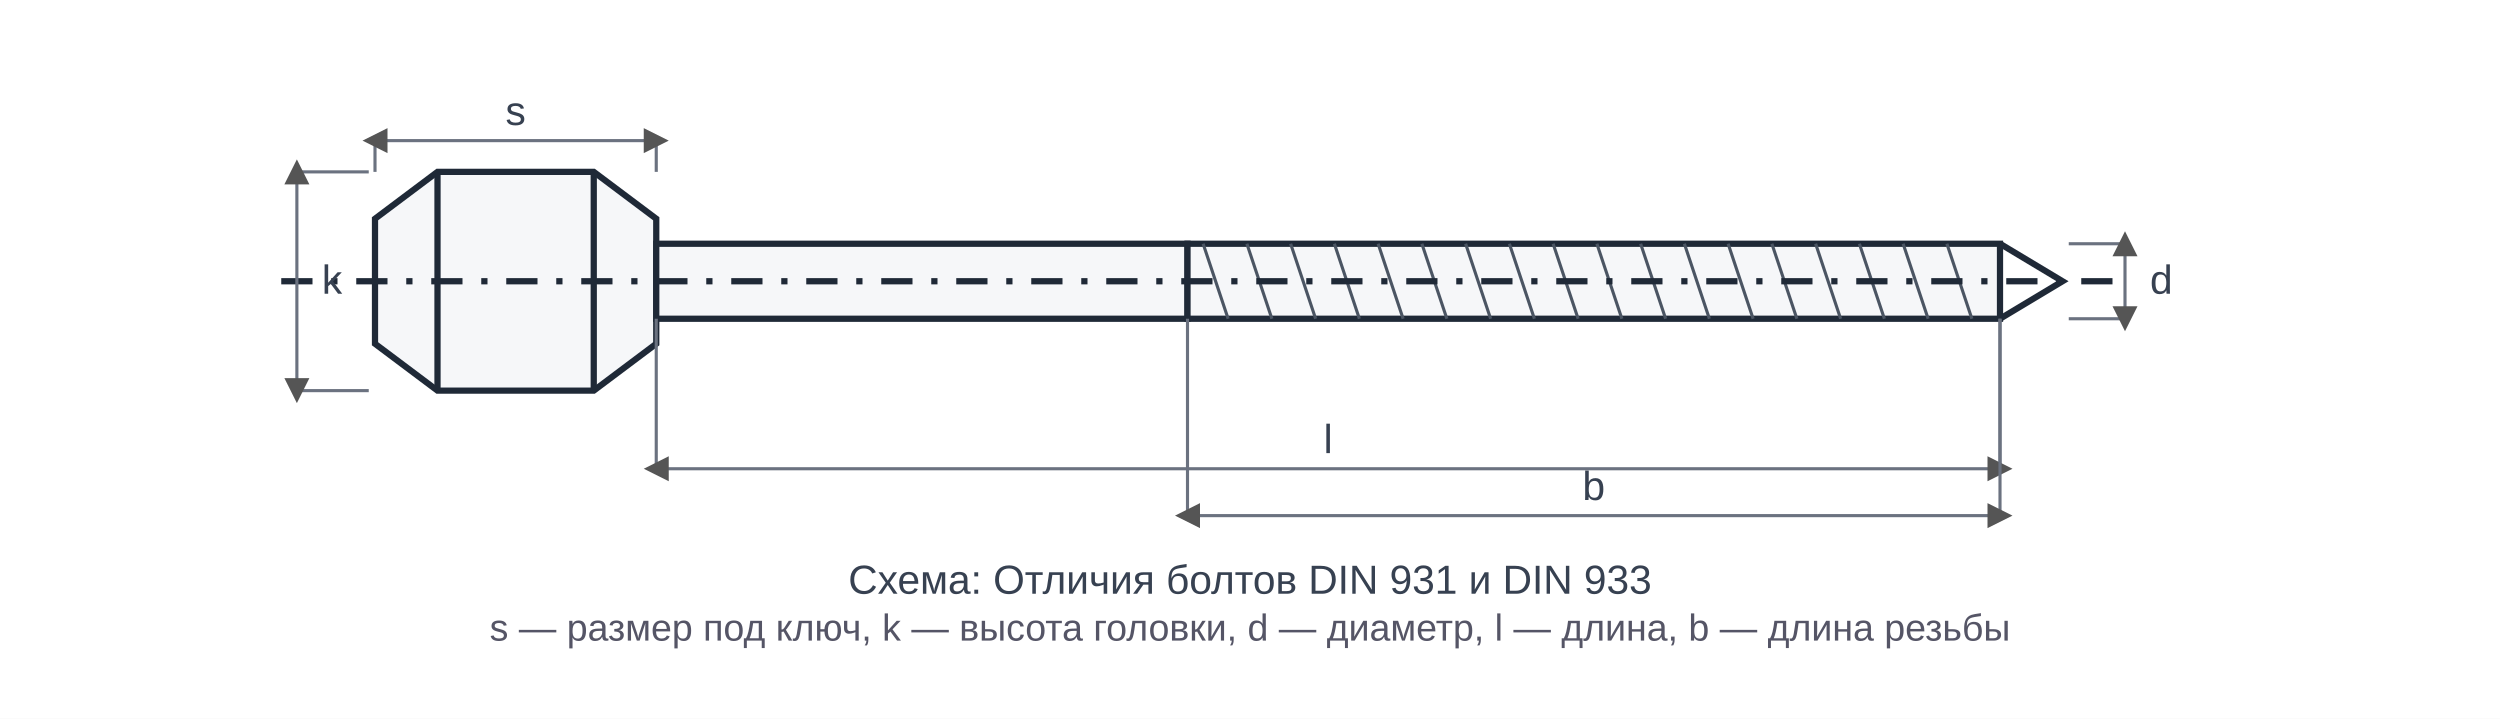
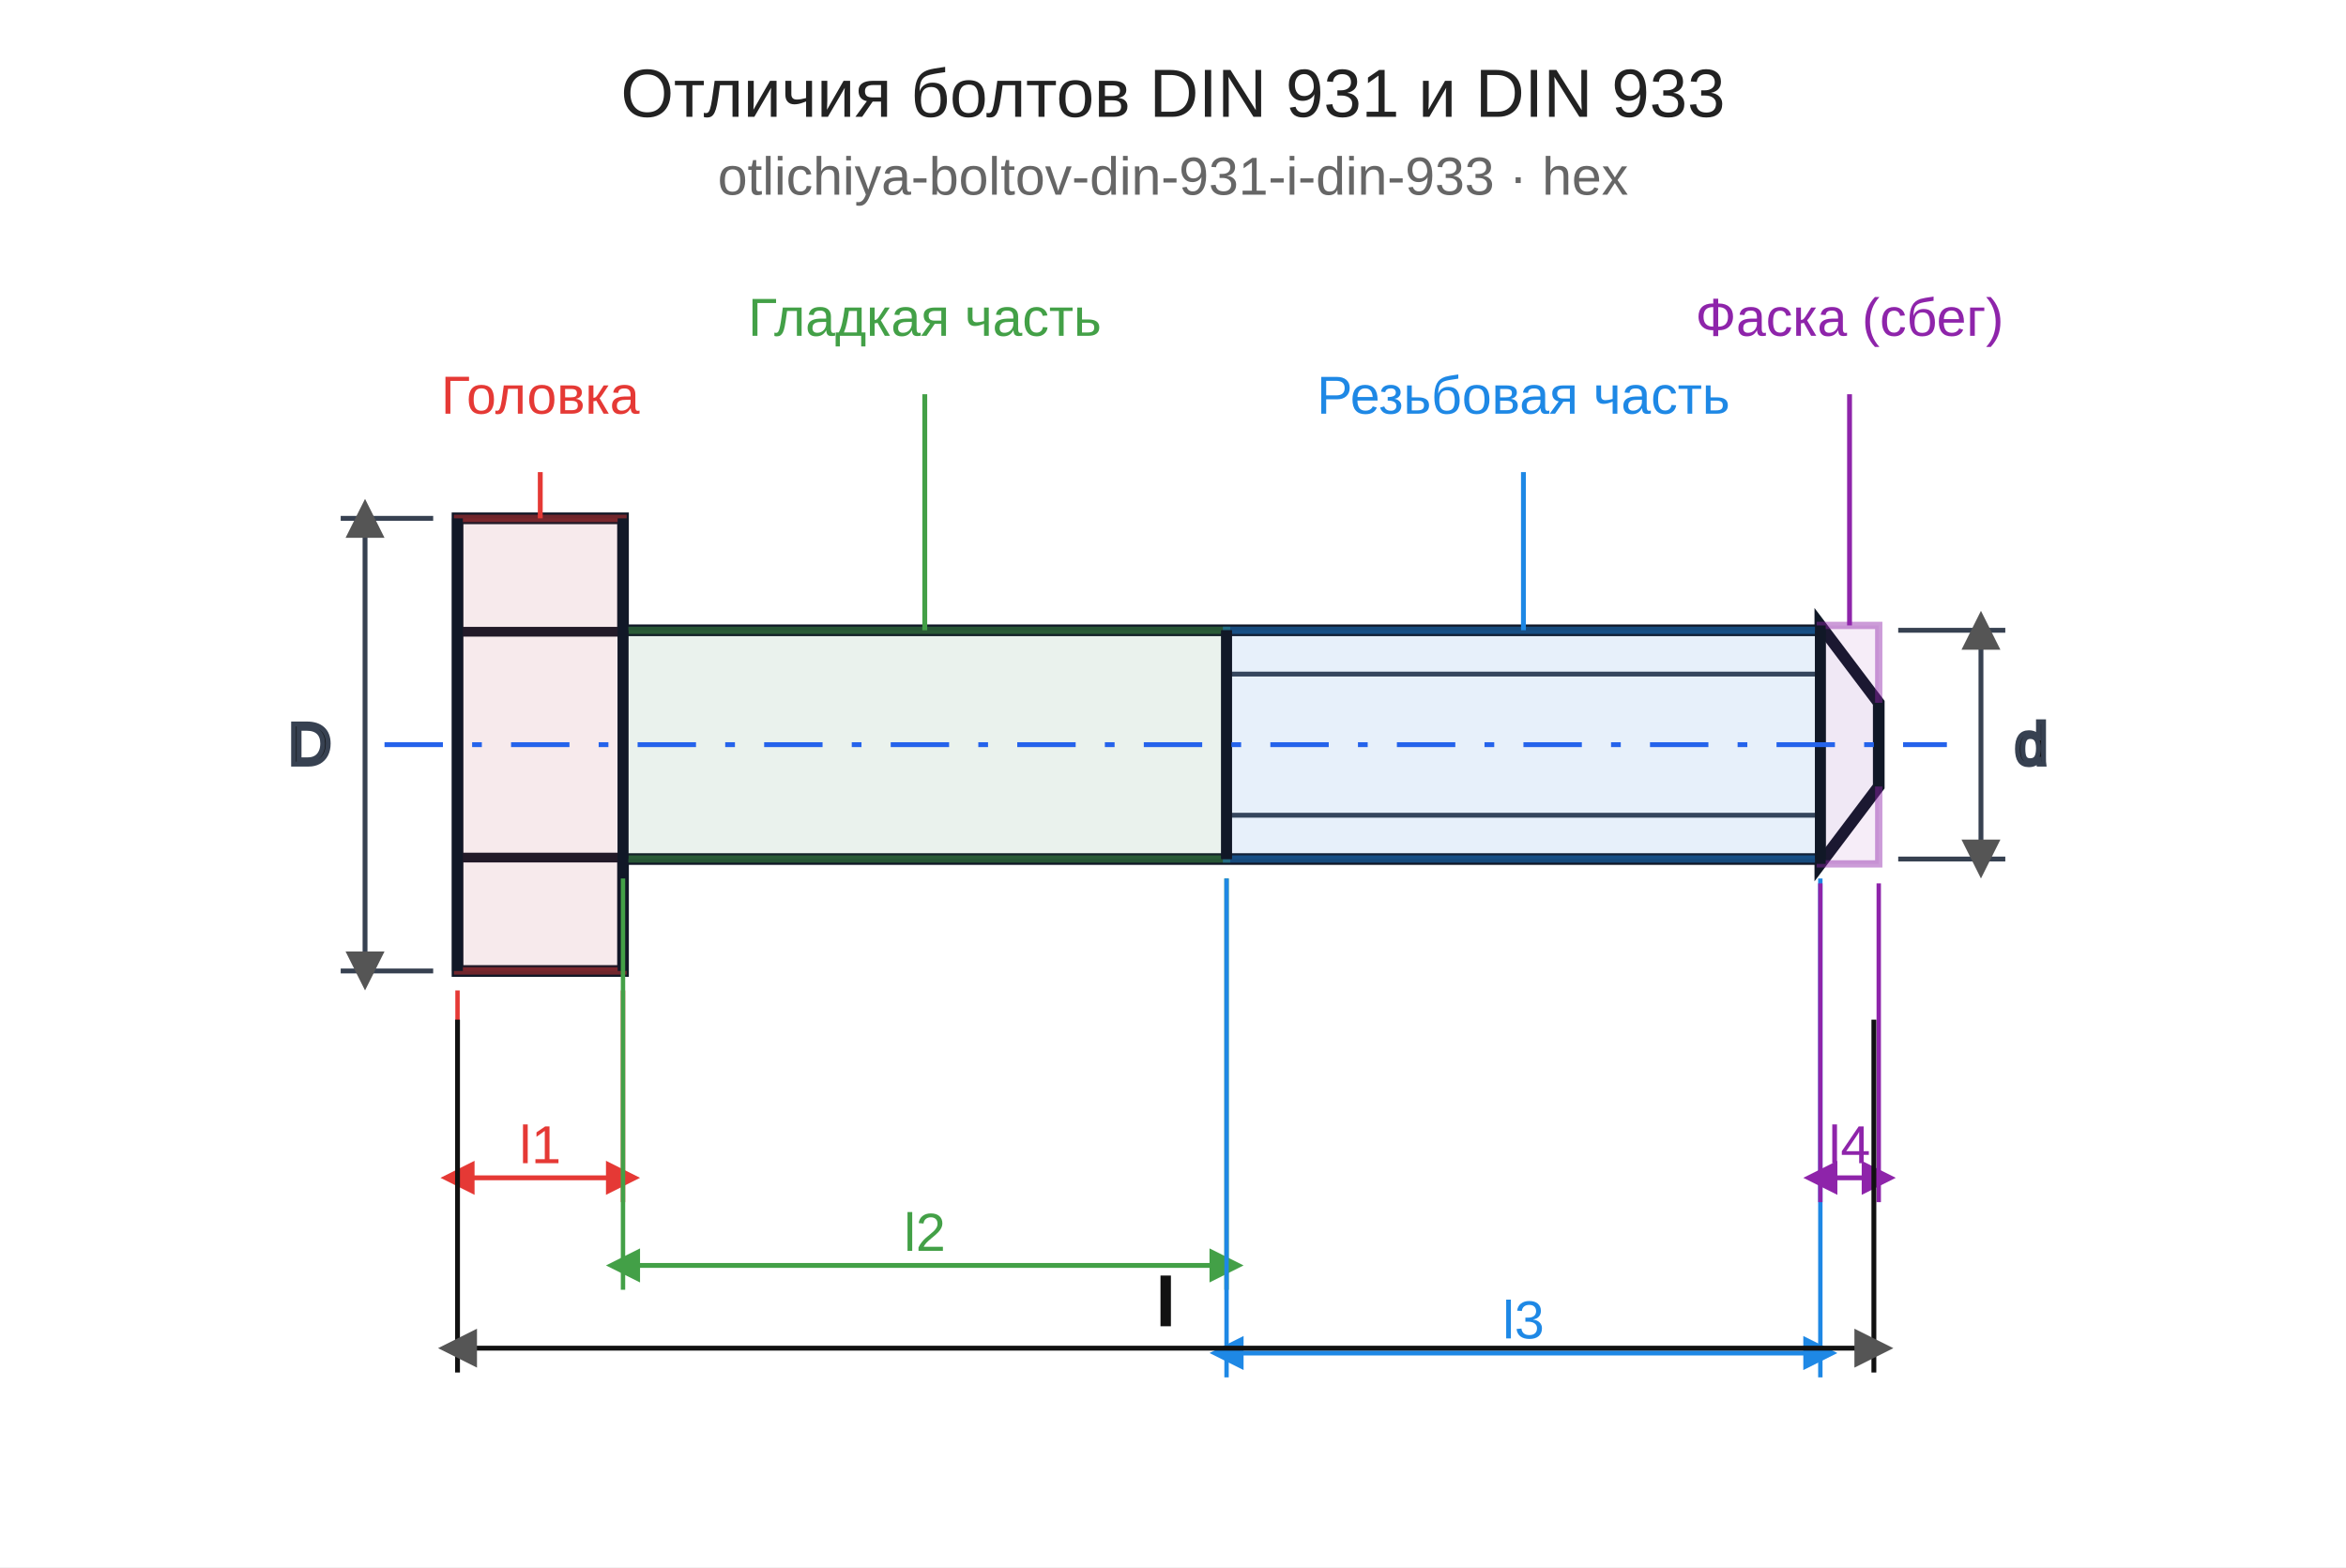
- <svg xmlns="http://www.w3.org/2000/svg" viewBox="0 0 800 230" font-family="Arial, sans-serif">
-   <rect width="800" height="230" fill="#ffffff" />
+ <svg xmlns="http://www.w3.org/2000/svg" viewBox="0 0 482 322" width="482" height="322" font-family="Arial,sans-serif">
  <defs>
-     <marker id="ah" markerWidth="8" markerHeight="8" refX="4" refY="4" orient="auto">
-       <path d="M0,0 L8,4 L0,8 Z" fill="#555" />
+     <marker id="arr" markerWidth="8" markerHeight="8" refX="4" refY="4" orient="auto-start-reverse">
+       <path d="M0,0 L8,4 L0,8 z" fill="#555" />
    </marker>
-     <marker id="ahb" markerWidth="8" markerHeight="8" refX="4" refY="4" orient="auto-start-reverse">
-       <path d="M0,0 L8,4 L0,8 Z" fill="#555" />
+     <marker id="arrc_0" markerWidth="7" markerHeight="7" refX="3.5" refY="3.5" orient="auto-start-reverse">
+       <path d="M0,0 L7,3.5 L0,7 z" fill="#e53935" />
+     </marker>
+     <marker id="arrc_1" markerWidth="7" markerHeight="7" refX="3.5" refY="3.5" orient="auto-start-reverse">
+       <path d="M0,0 L7,3.5 L0,7 z" fill="#43a047" />
+     </marker>
+     <marker id="arrc_2" markerWidth="7" markerHeight="7" refX="3.5" refY="3.5" orient="auto-start-reverse">
+       <path d="M0,0 L7,3.5 L0,7 z" fill="#1e88e5" />
+     </marker>
+     <marker id="arrc_3" markerWidth="7" markerHeight="7" refX="3.5" refY="3.5" orient="auto-start-reverse">
+       <path d="M0,0 L7,3.5 L0,7 z" fill="#8e24aa" />
    </marker>
  </defs>
-   <style>
-     .s{stroke:#1f2937;stroke-width:2;fill:none}
-     .f{fill:#f6f7f9;stroke:#1f2937;stroke-width:2}
-     .th{stroke:#4b5563;stroke-width:1}
-     .dim{stroke:#6b7280;stroke-width:1;fill:#374151;font-size:13px}
-   </style>
-   <g class="f">
-     <polygon points="120,70 140,55 190,55 210,70 210,110 190,125 140,125 120,110" />
+   <rect width="482" height="322" fill="#fff" />
+   <text x="241.0" y="24" text-anchor="middle" font-size="14" fill="#222">Отличия болтов DIN 931 и DIN 933</text>
+   <text x="241.0" y="40" text-anchor="middle" font-size="11" fill="#666">otlichiya-boltov-din-931-i-din-933 · hex</text>
+   <g clip-path="url(#hatch_otlichiya_boltov_din)" stroke="#6b7280" stroke-width="0.8">
+     <line x1="229.0" y1="176.5" x2="246.1" y2="129.5" />
+     <line x1="237.0" y1="176.5" x2="254.1" y2="129.5" />
+     <line x1="245.0" y1="176.5" x2="262.1" y2="129.5" />
+     <line x1="253.0" y1="176.5" x2="270.1" y2="129.5" />
+     <line x1="261.0" y1="176.5" x2="278.1" y2="129.5" />
+     <line x1="269.0" y1="176.5" x2="286.1" y2="129.5" />
+     <line x1="277.0" y1="176.5" x2="294.1" y2="129.5" />
+     <line x1="285.0" y1="176.5" x2="302.1" y2="129.5" />
+     <line x1="293.0" y1="176.5" x2="310.1" y2="129.5" />
+     <line x1="301.0" y1="176.5" x2="318.1" y2="129.5" />
+     <line x1="309.0" y1="176.5" x2="326.1" y2="129.5" />
+     <line x1="317.0" y1="176.5" x2="334.1" y2="129.5" />
+     <line x1="325.0" y1="176.5" x2="342.1" y2="129.5" />
+     <line x1="333.0" y1="176.5" x2="350.1" y2="129.5" />
+     <line x1="341.0" y1="176.5" x2="358.1" y2="129.5" />
+     <line x1="349.0" y1="176.5" x2="366.1" y2="129.5" />
+     <line x1="357.0" y1="176.5" x2="374.1" y2="129.5" />
+     <line x1="365.0" y1="176.5" x2="382.1" y2="129.5" />
+     <line x1="373.0" y1="176.5" x2="390.1" y2="129.5" />
+     <line x1="381.0" y1="176.5" x2="398.1" y2="129.5" />
+     <line x1="389.0" y1="176.5" x2="406.1" y2="129.5" />
  </g>
-   <g class="s">
-     <line x1="140" y1="55" x2="140" y2="125" />
-     <line x1="190" y1="55" x2="190" y2="125" />
+   <defs>
+     <clipPath id="hatch_otlichiya_boltov_din">
+       <rect x="252" y="129.5" width="122" height="47.0" />
+     </clipPath>
+   </defs>
+   <path d="M 94.0,106.5 L 128.0,106.5 L 128.0,129.5 L 252.0,129.5 L 252.0,129.5 L 374.0,129.5 L 374.0,128.5 L 386.0,144.4 L 386.0,161.6 L 374.0,177.5 L 374.0,176.5 L 252.0,176.5 L 252.0,176.5 L 128.0,176.5 L 128.0,199.5 L 94.0,199.5 Z" fill="#f8fafc" stroke="#111827" stroke-width="2.4" />
+   <g class="thread-inner">
+     <line x1="252.0" y1="138.5" x2="374.0" y2="138.5" stroke="#374151" stroke-width="1" />
+     <line x1="252.0" y1="167.5" x2="374.0" y2="167.5" stroke="#374151" stroke-width="1" />
  </g>
-   <rect class="f" x="210" y="78" width="170" height="24" />
-   <rect class="f" x="380" y="78" width="260" height="24" />
-   <g class="th">
-     <line x1="385" y1="78" x2="393" y2="102" />
-     <line x1="399" y1="78" x2="407" y2="102" />
-     <line x1="413" y1="78" x2="421" y2="102" />
-     <line x1="427" y1="78" x2="435" y2="102" />
-     <line x1="441" y1="78" x2="449" y2="102" />
-     <line x1="455" y1="78" x2="463" y2="102" />
-     <line x1="469" y1="78" x2="477" y2="102" />
-     <line x1="483" y1="78" x2="491" y2="102" />
-     <line x1="497" y1="78" x2="505" y2="102" />
-     <line x1="511" y1="78" x2="519" y2="102" />
-     <line x1="525" y1="78" x2="533" y2="102" />
-     <line x1="539" y1="78" x2="547" y2="102" />
-     <line x1="553" y1="78" x2="561" y2="102" />
-     <line x1="567" y1="78" x2="575" y2="102" />
-     <line x1="581" y1="78" x2="589" y2="102" />
-     <line x1="595" y1="78" x2="603" y2="102" />
-     <line x1="609" y1="78" x2="617" y2="102" />
-     <line x1="623" y1="78" x2="631" y2="102" />
+   <g class="hex-dividers" stroke="#111827" stroke-width="2">
+     <line x1="94.0" y1="129.8" x2="128.0" y2="129.8" />
+     <line x1="94.0" y1="176.2" x2="128.0" y2="176.2" />
  </g>
-   <path class="s" d="M640,78 L660,90 L640,102" />
-   <line class="s" stroke-dasharray="10,6,2,6" x1="90" y1="90" x2="680" y2="90" />
-   <g class="dim">
-     <line x1="120" y1="55" x2="120" y2="45" />
-     <line x1="210" y1="55" x2="210" y2="45" />
-     <line x1="120" y1="45" x2="210" y2="45" marker-start="url(#ahb)" marker-end="url(#ah)" />
-     <text x="165.0" y="40" text-anchor="middle" stroke="none">s</text>
+   <rect x="94" y="106.5" width="34" height="93.0" fill="#e53935" fill-opacity="0.08" stroke="#e53935" stroke-opacity="0.45" stroke-width="1.5" />
+   <rect x="128" y="129.5" width="124" height="47.0" fill="#43a047" fill-opacity="0.08" stroke="#43a047" stroke-opacity="0.45" stroke-width="1.5" />
+   <rect x="252" y="129.5" width="122" height="47.0" fill="#1e88e5" fill-opacity="0.08" stroke="#1e88e5" stroke-opacity="0.45" stroke-width="1.5" />
+   <rect x="374" y="128.5" width="12" height="49.0" fill="#8e24aa" fill-opacity="0.08" stroke="#8e24aa" stroke-opacity="0.45" stroke-width="1.5" />
+   <g class="seg-separators" stroke="#111827" stroke-width="2.2">
+     <line x1="94.0" y1="106.5" x2="94.0" y2="199.5" />
+     <line x1="128.0" y1="106.5" x2="128.0" y2="199.5" />
+     <line x1="128.0" y1="129.5" x2="128.0" y2="176.5" />
+     <line x1="252.0" y1="129.5" x2="252.0" y2="176.5" />
+     <line x1="252.0" y1="129.5" x2="252.0" y2="176.5" />
+     <line x1="374.0" y1="129.5" x2="374.0" y2="176.5" />
+     <line x1="374.0" y1="128.5" x2="374.0" y2="177.5" />
+     <line x1="386.0" y1="144.4" x2="386.0" y2="161.6" />
  </g>
-   <g class="dim">
-     <line x1="210" y1="102" x2="210" y2="150" />
-     <line x1="640" y1="102" x2="640" y2="150" />
-     <line x1="210" y1="150" x2="640" y2="150" marker-start="url(#ahb)" marker-end="url(#ah)" />
-     <text x="425.0" y="145" text-anchor="middle" stroke="none">l</text>
+   <line x1="79" y1="153.0" x2="400" y2="153.0" stroke="#2563eb" stroke-width="1" stroke-dasharray="12,6,2,6" />
+   <line x1="111.0" y1="106.5" x2="111.0" y2="97.0" stroke="#e53935" stroke-width="1" />
+   <text x="111.0" y="85.0" text-anchor="middle" font-size="11" fill="#e53935" font-family="Arial">Головка</text>
+   <line x1="190.0" y1="129.5" x2="190.0" y2="81.0" stroke="#43a047" stroke-width="1" />
+   <text x="190.0" y="69.0" text-anchor="middle" font-size="11" fill="#43a047" font-family="Arial">Гладкая часть</text>
+   <line x1="313.0" y1="129.5" x2="313.0" y2="97.0" stroke="#1e88e5" stroke-width="1" />
+   <text x="313.0" y="85.0" text-anchor="middle" font-size="11" fill="#1e88e5" font-family="Arial">Резьбовая часть</text>
+   <line x1="380.0" y1="128.5" x2="380.0" y2="81.0" stroke="#8e24aa" stroke-width="1" />
+   <text x="380.0" y="69.0" text-anchor="middle" font-size="11" fill="#8e24aa" font-family="Arial">Фаска (сбег)</text>
+   <line x1="94.0" y1="203.5" x2="94.0" y2="247.0" stroke="#e53935" stroke-width="0.9" />
+   <line x1="128.0" y1="203.5" x2="128.0" y2="247.0" stroke="#e53935" stroke-width="0.9" />
+   <line x1="94.0" y1="242.0" x2="128.0" y2="242.0" stroke="#e53935" stroke-width="1" marker-start="url(#arrc_0)" marker-end="url(#arrc_0)" />
+   <text x="111.0" y="239.0" text-anchor="middle" font-size="11" fill="#e53935" font-family="Arial">l1</text>
+   <line x1="128.0" y1="180.5" x2="128.0" y2="265.0" stroke="#43a047" stroke-width="0.9" />
+   <line x1="252.0" y1="180.5" x2="252.0" y2="265.0" stroke="#43a047" stroke-width="0.9" />
+   <line x1="128.0" y1="260.0" x2="252.0" y2="260.0" stroke="#43a047" stroke-width="1" marker-start="url(#arrc_1)" marker-end="url(#arrc_1)" />
+   <text x="190.0" y="257.0" text-anchor="middle" font-size="11" fill="#43a047" font-family="Arial">l2</text>
+   <line x1="252.0" y1="180.5" x2="252.0" y2="283.0" stroke="#1e88e5" stroke-width="0.9" />
+   <line x1="374.0" y1="180.5" x2="374.0" y2="283.0" stroke="#1e88e5" stroke-width="0.9" />
+   <line x1="252.0" y1="278.0" x2="374.0" y2="278.0" stroke="#1e88e5" stroke-width="1" marker-start="url(#arrc_2)" marker-end="url(#arrc_2)" />
+   <text x="313.0" y="275.0" text-anchor="middle" font-size="11" fill="#1e88e5" font-family="Arial">l3</text>
+   <line x1="374.0" y1="181.5" x2="374.0" y2="247.0" stroke="#8e24aa" stroke-width="0.9" />
+   <line x1="386.0" y1="181.5" x2="386.0" y2="247.0" stroke="#8e24aa" stroke-width="0.9" />
+   <line x1="374.0" y1="242.0" x2="386.0" y2="242.0" stroke="#8e24aa" stroke-width="1" marker-start="url(#arrc_3)" marker-end="url(#arrc_3)" />
+   <text x="380.0" y="239.0" text-anchor="middle" font-size="11" fill="#8e24aa" font-family="Arial">l4</text>
+   <g stroke="#111" stroke-width="1" font-family="Arial" font-size="13" fill="#111">
+     <line x1="94" y1="209.5" x2="94" y2="282" />
+     <line x1="385" y1="209.5" x2="385" y2="282" />
+     <line x1="94" y1="277" x2="385" y2="277" marker-start="url(#arr)" marker-end="url(#arr)" />
+     <text x="239.5" y="272" text-anchor="middle">l</text>
  </g>
-   <g class="dim">
-     <line x1="380" y1="102" x2="380" y2="165" />
-     <line x1="640" y1="102" x2="640" y2="165" />
-     <line x1="380" y1="165" x2="640" y2="165" marker-start="url(#ahb)" marker-end="url(#ah)" />
-     <text x="510.0" y="160" text-anchor="middle" stroke="none">b</text>
+   <g stroke="#374151" stroke-width="1" font-family="Arial" font-size="12" fill="#111">
+     <line x1="89" y1="106.5" x2="70" y2="106.5" />
+     <line x1="89" y1="199.5" x2="70" y2="199.5" />
+     <line x1="75" y1="106.5" x2="75" y2="199.5" marker-start="url(#arr)" marker-end="url(#arr)" />
+     <text x="68" y="157.0" text-anchor="end">D</text>
  </g>
-   <g class="dim">
-     <line x1="662" y1="78" x2="680" y2="78" />
-     <line x1="662" y1="102" x2="680" y2="102" />
-     <line x1="680" y1="78" x2="680" y2="102" marker-start="url(#ahb)" marker-end="url(#ah)" />
-     <text x="688" y="94.0" text-anchor="start" stroke="none">d</text>
+   <g stroke="#374151" stroke-width="1" font-family="Arial" font-size="12" fill="#111">
+     <line x1="390" y1="129.5" x2="412" y2="129.5" />
+     <line x1="390" y1="176.5" x2="412" y2="176.5" />
+     <line x1="407" y1="129.5" x2="407" y2="176.5" marker-start="url(#arr)" marker-end="url(#arr)" />
+     <text x="414" y="157.0" text-anchor="start">d</text>
  </g>
-   <g class="dim">
-     <line x1="118" y1="55" x2="95" y2="55" />
-     <line x1="118" y1="125" x2="95" y2="125" />
-     <line x1="95" y1="55" x2="95" y2="125" marker-start="url(#ahb)" marker-end="url(#ah)" />
-     <text x="103" y="94.0" text-anchor="start" stroke="none">k</text>
-   </g>
-   <text x="400" y="190" text-anchor="middle" font-size="13" fill="#374151">Схема: Отличия болтов DIN 931 и DIN 933</text>
-   <text x="400" y="205" text-anchor="middle" font-size="12" fill="#556"> s — размер под ключ, k — высота головки, d — диаметр, l — длина, b — длина резьбы</text>
</svg>
